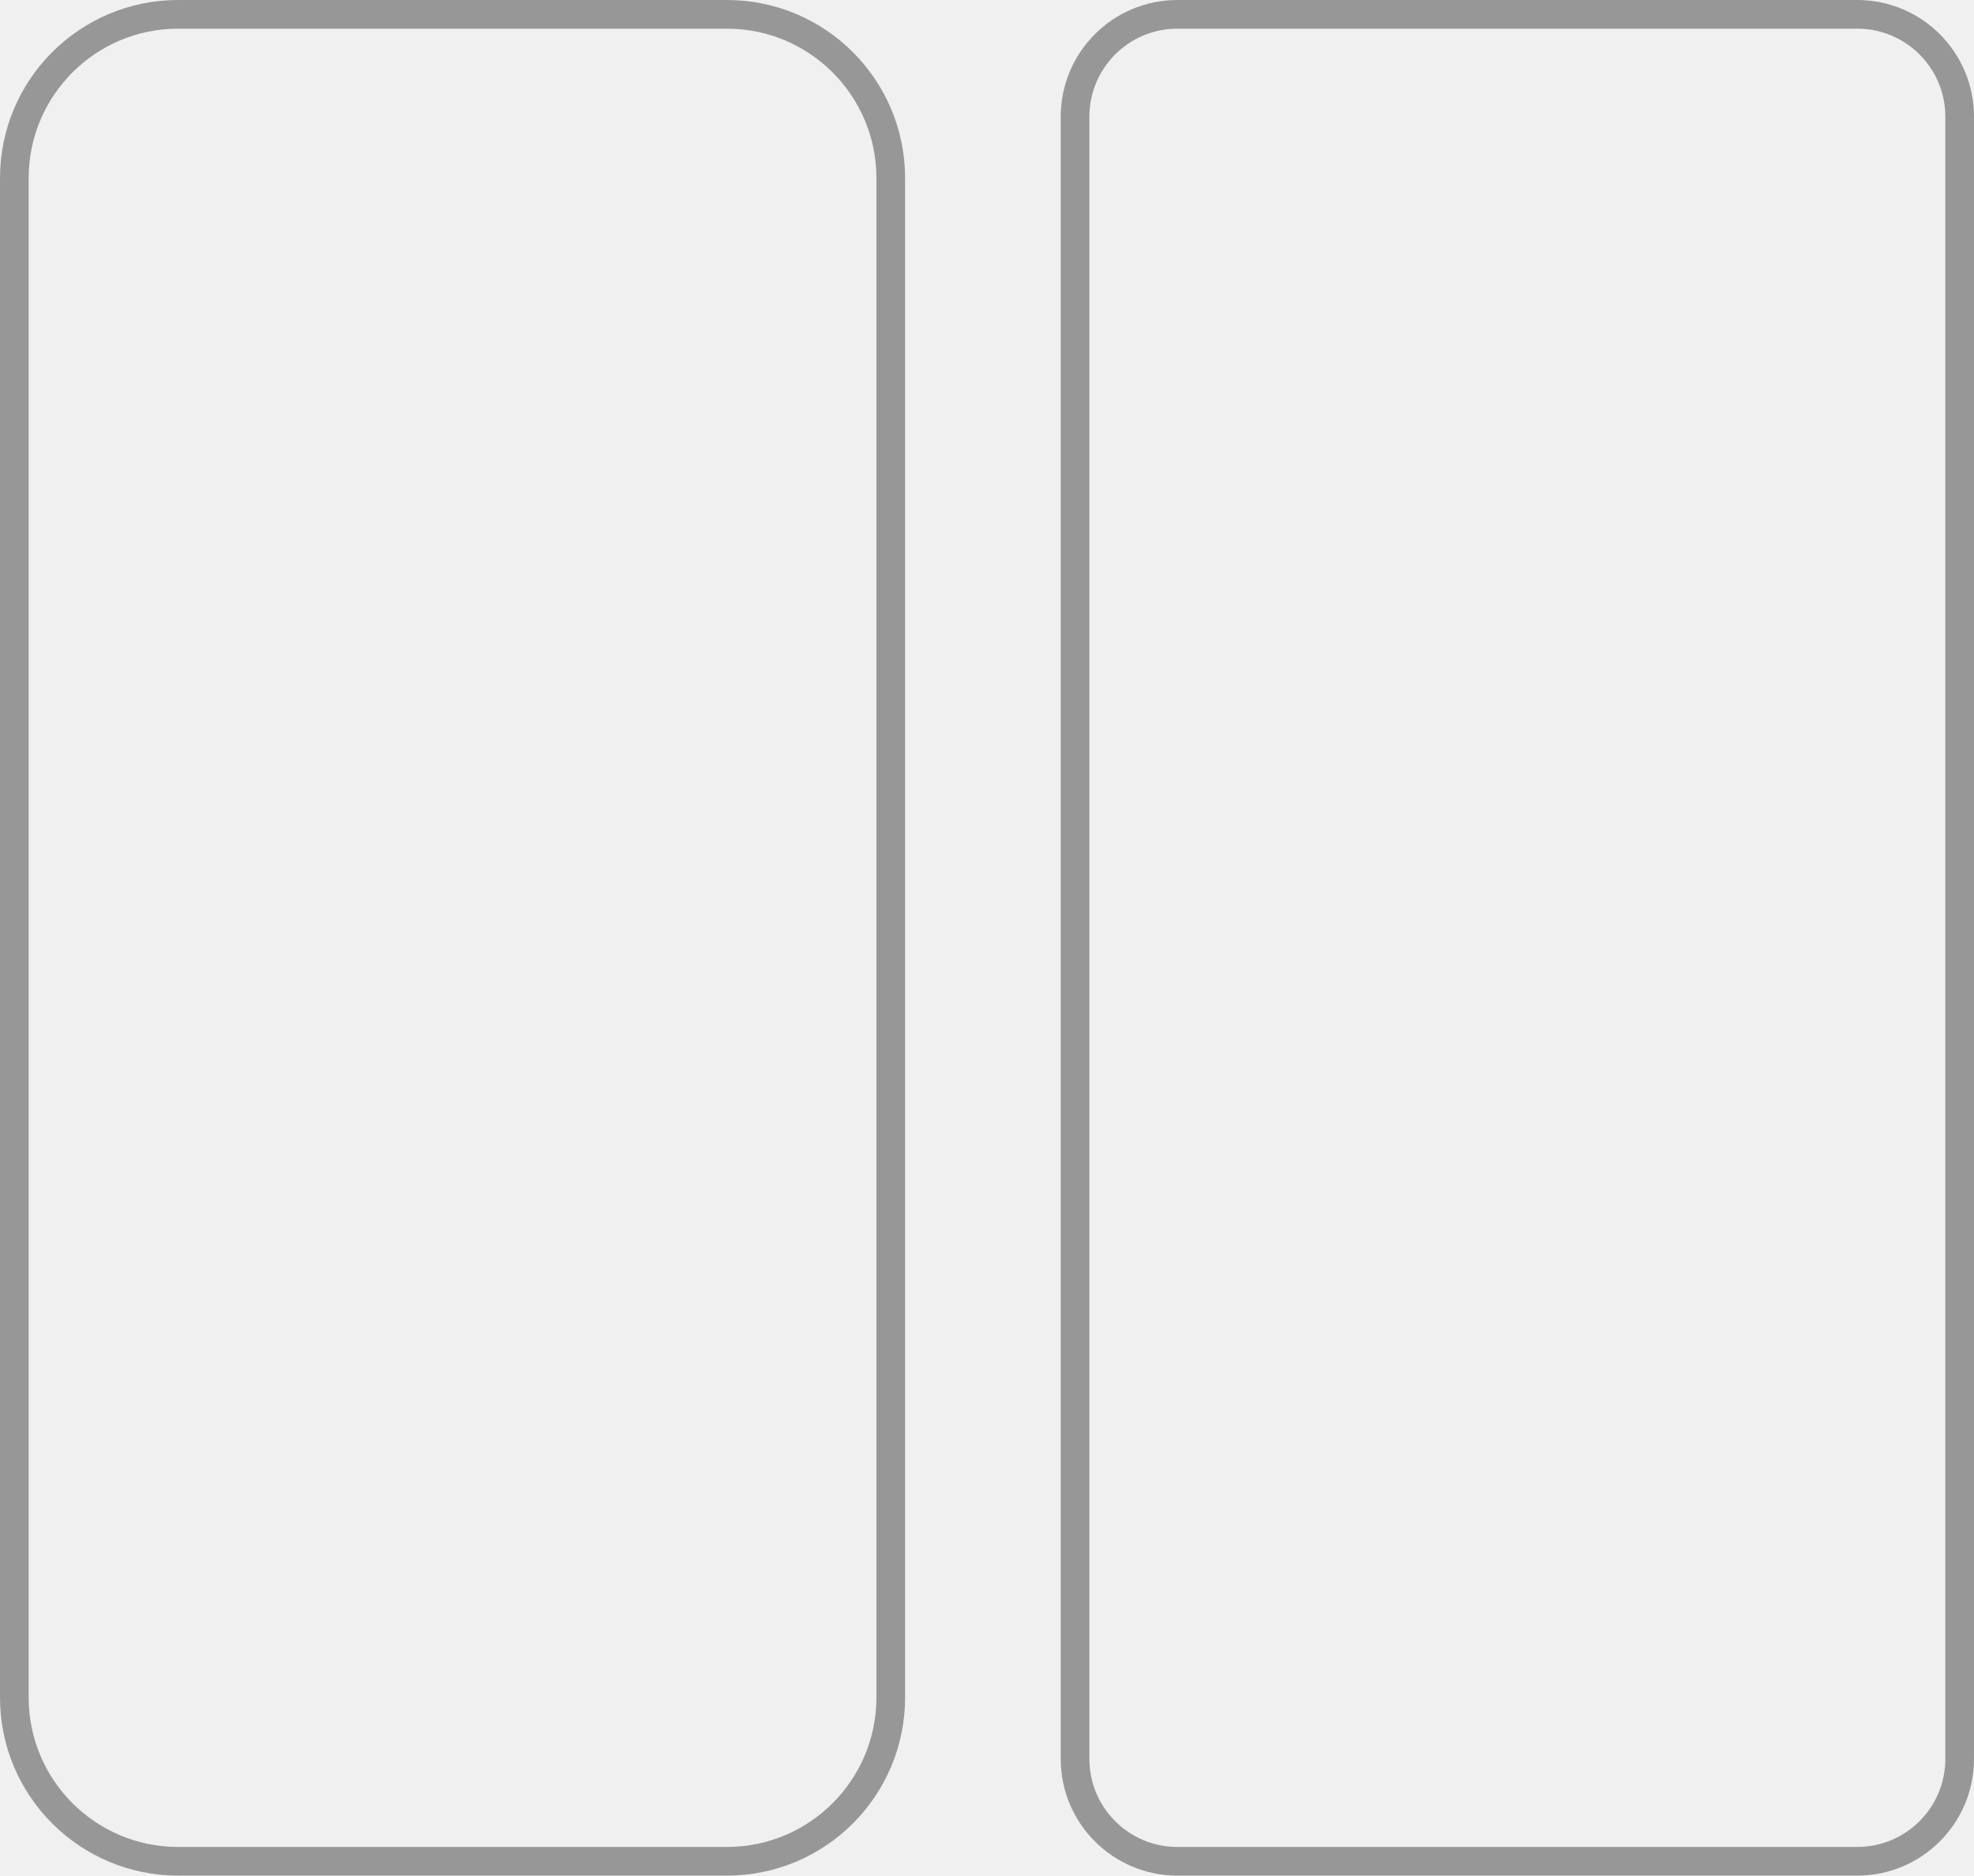
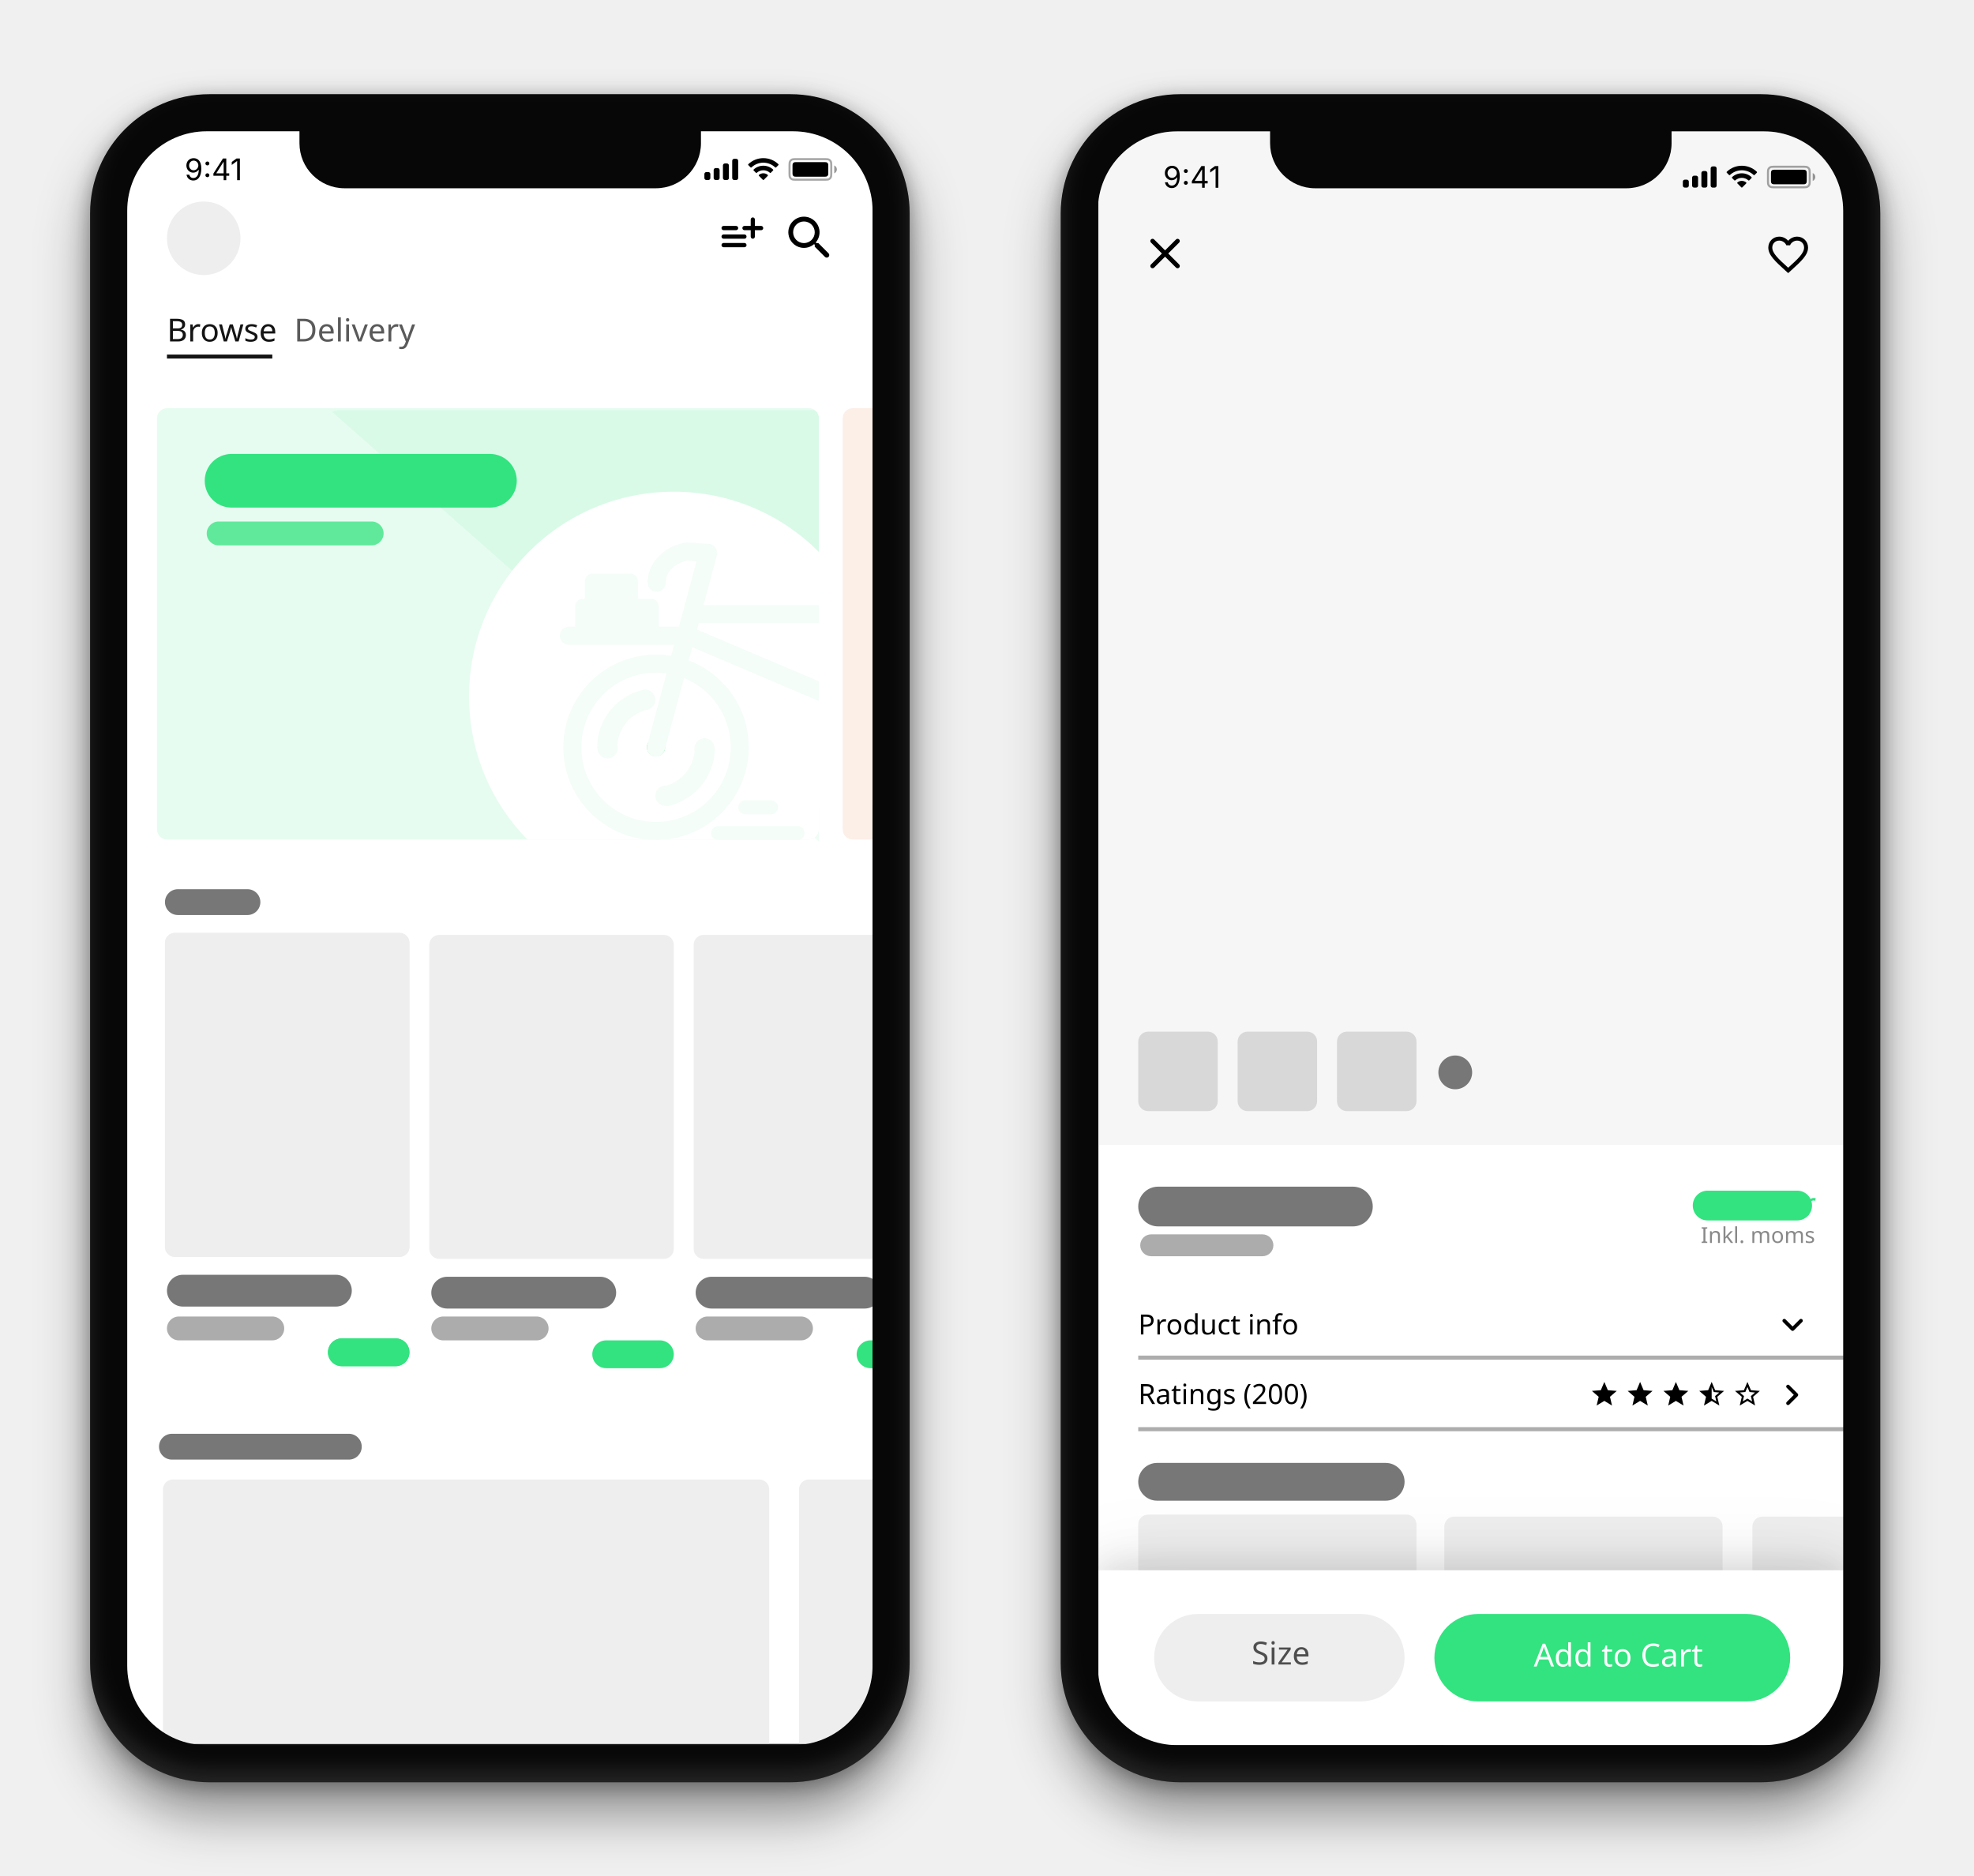
- <svg xmlns="http://www.w3.org/2000/svg" height="458" viewBox="0 0 482 458" width="482">
-   <g fill="none" fill-rule="evenodd" stroke="#979797" stroke-width="7">
-     <rect height="451" rx="25" width="216" x="262.5" y="3.5" />
-     <rect height="451" rx="40" width="214" x="3.5" y="3.5" />
+ <svg xmlns="http://www.w3.org/2000/svg" xmlns:xlink="http://www.w3.org/1999/xlink" width="482px" height="458px" viewBox="0 0 482 458" version="1.1">
+   <defs>
+     <rect id="path-1" x="0" y="0" width="200.114" height="412.2" rx="29.119" />
+     <filter x="-11.7%" y="-3.8%" width="123.5%" height="111.4%" filterUnits="objectBoundingBox" id="filter-2">
+       <feOffset dx="0" dy="8" in="SourceAlpha" result="shadowOffsetOuter1" />
+       <feGaussianBlur stdDeviation="6.5" in="shadowOffsetOuter1" result="shadowBlurOuter1" />
+       <feColorMatrix values="0 0 0 0 0   0 0 0 0 0   0 0 0 0 0  0 0 0 0.4 0" type="matrix" in="shadowBlurOuter1" result="shadowMatrixOuter1" />
+       <feOffset dx="0" dy="1" in="SourceAlpha" result="shadowOffsetOuter2" />
+       <feGaussianBlur stdDeviation="2.5" in="shadowOffsetOuter2" result="shadowBlurOuter2" />
+       <feColorMatrix values="0 0 0 0 0   0 0 0 0 0   0 0 0 0 0  0 0 0 0.34 0" type="matrix" in="shadowBlurOuter2" result="shadowMatrixOuter2" />
+       <feMerge>
+         <feMergeNode in="shadowMatrixOuter1" />
+         <feMergeNode in="shadowMatrixOuter2" />
+       </feMerge>
+     </filter>
+     <filter x="-8.5%" y="-2.2%" width="117.0%" height="108.2%" filterUnits="objectBoundingBox" id="filter-3">
+       <feGaussianBlur stdDeviation="2.5" in="SourceAlpha" result="shadowBlurInner1" />
+       <feOffset dx="0" dy="-3" in="shadowBlurInner1" result="shadowOffsetInner1" />
+       <feComposite in="shadowOffsetInner1" in2="SourceAlpha" operator="arithmetic" k2="-1" k3="1" result="shadowInnerInner1" />
+       <feColorMatrix values="0 0 0 0 1   0 0 0 0 1   0 0 0 0 1  0 0 0 0.12 0" type="matrix" in="shadowInnerInner1" />
+     </filter>
+     <rect id="path-4" x="9.059" y="9.059" width="181.996" height="394.081" rx="19.413" />
+     <rect id="path-6" x="0" y="0" width="181.996" height="394.081" />
+     <rect id="path-8" x="0" y="0" width="161.612" height="105.315" rx="2.427" />
+     <rect id="path-10" x="0" y="0" width="161.612" height="105.315" rx="2.427" />
+     <circle id="path-12" cx="49.988" cy="49.988" r="49.988" />
+     <rect id="path-14" x="0" y="0" width="200.114" height="412.2" rx="29.119" />
+     <filter x="-11.7%" y="-3.8%" width="123.5%" height="111.4%" filterUnits="objectBoundingBox" id="filter-15">
+       <feOffset dx="0" dy="8" in="SourceAlpha" result="shadowOffsetOuter1" />
+       <feGaussianBlur stdDeviation="6.5" in="shadowOffsetOuter1" result="shadowBlurOuter1" />
+       <feColorMatrix values="0 0 0 0 0   0 0 0 0 0   0 0 0 0 0  0 0 0 0.4 0" type="matrix" in="shadowBlurOuter1" result="shadowMatrixOuter1" />
+       <feOffset dx="0" dy="1" in="SourceAlpha" result="shadowOffsetOuter2" />
+       <feGaussianBlur stdDeviation="2.5" in="shadowOffsetOuter2" result="shadowBlurOuter2" />
+       <feColorMatrix values="0 0 0 0 0   0 0 0 0 0   0 0 0 0 0  0 0 0 0.34 0" type="matrix" in="shadowBlurOuter2" result="shadowMatrixOuter2" />
+       <feMerge>
+         <feMergeNode in="shadowMatrixOuter1" />
+         <feMergeNode in="shadowMatrixOuter2" />
+       </feMerge>
+     </filter>
+     <filter x="-8.5%" y="-2.2%" width="117.0%" height="108.2%" filterUnits="objectBoundingBox" id="filter-16">
+       <feGaussianBlur stdDeviation="2.5" in="SourceAlpha" result="shadowBlurInner1" />
+       <feOffset dx="0" dy="-3" in="shadowBlurInner1" result="shadowOffsetInner1" />
+       <feComposite in="shadowOffsetInner1" in2="SourceAlpha" operator="arithmetic" k2="-1" k3="1" result="shadowInnerInner1" />
+       <feColorMatrix values="0 0 0 0 1   0 0 0 0 1   0 0 0 0 1  0 0 0 0.12 0" type="matrix" in="shadowInnerInner1" />
+     </filter>
+     <rect id="path-17" x="9.059" y="9.059" width="181.996" height="394.081" rx="19.413" />
+     <rect id="path-19" x="0" y="0" width="181.996" height="394.081" />
+     <rect id="path-21" x="0" y="351.373" width="181.996" height="42.708" />
+     <filter x="-15.1%" y="-66.7%" width="130.2%" height="228.8%" filterUnits="objectBoundingBox" id="filter-22">
+       <feOffset dx="0" dy="-1" in="SourceAlpha" result="shadowOffsetOuter1" />
+       <feGaussianBlur stdDeviation="9" in="shadowOffsetOuter1" result="shadowBlurOuter1" />
+       <feColorMatrix values="0 0 0 0 0   0 0 0 0 0   0 0 0 0 0  0 0 0 0.086 0" type="matrix" in="shadowBlurOuter1" result="shadowMatrixOuter1" />
+       <feOffset dx="0" dy="-1" in="SourceAlpha" result="shadowOffsetOuter2" />
+       <feGaussianBlur stdDeviation="4.5" in="shadowOffsetOuter2" result="shadowBlurOuter2" />
+       <feColorMatrix values="0 0 0 0 0   0 0 0 0 0   0 0 0 0 0  0 0 0 0.129 0" type="matrix" in="shadowBlurOuter2" result="shadowMatrixOuter2" />
+       <feMerge>
+         <feMergeNode in="shadowMatrixOuter1" />
+         <feMergeNode in="shadowMatrixOuter2" />
+       </feMerge>
+     </filter>
+     <polygon id="path-23" points="0 0 7.28 0 7.28 7.28 0 7.28" />
+   </defs>
+   <g id="wireframe" stroke="none" stroke-width="1" fill="none" fill-rule="evenodd">
+     <g id="Home" transform="translate(22, 23)">
+       <g id="base">
+         <use fill="black" fill-opacity="1" filter="url(#filter-2)" xlink:href="#path-1" />
+         <use fill="#070707" fill-rule="evenodd" xlink:href="#path-1" />
+         <use fill="black" fill-opacity="1" filter="url(#filter-3)" xlink:href="#path-1" />
+       </g>
+       <mask id="mask-5" fill="white">
+         <use xlink:href="#path-4" />
+       </mask>
+       <use id="mask" fill="#1D1D1D" xlink:href="#path-4" />
+       <g mask="url(#mask-5)">
+         <g transform="translate(9.059341, 8.735793)">
+           <mask id="mask-7" fill="white">
+             <use xlink:href="#path-6" />
+           </mask>
+           <use id="Mask" stroke="none" fill="#D8D8D8" fill-rule="evenodd" xlink:href="#path-6" />
+           <g id="Home" stroke="none" stroke-width="1" fill="none" fill-rule="evenodd" mask="url(#mask-7)">
+             <rect id="Rectangle" fill="#FFFFFF" fill-rule="nonzero" x="0" y="0" width="181.996" height="394.081" />
+             <g id="Group-8" transform="translate(7.279827, 17.47159)">
+               <circle id="Oval" fill="#EEEEEE" fill-rule="nonzero" cx="11.405" cy="8.978" r="8.978" />
+               <g id="Group" transform="translate(152.3911, 1.941287)">
+                 <g id="search-24px">
+                   <polygon id="Path" points="0 0 14.074 0 14.074 14.074 0 14.074" />
+                   <path d="M9.09,8.21 L8.626,8.21 L8.462,8.052 C9.166,7.231 9.529,6.111 9.33,4.92 C9.054,3.29 7.694,1.988 6.052,1.789 C3.571,1.484 1.484,3.571 1.789,6.052 C1.988,7.694 3.29,9.054 4.92,9.33 C6.111,9.529 7.231,9.166 8.052,8.462 L8.21,8.626 L8.21,9.09 L10.702,11.582 C10.943,11.822 11.336,11.822 11.576,11.582 C11.817,11.342 11.817,10.949 11.576,10.708 L9.09,8.21 Z M5.571,8.21 C4.111,8.21 2.932,7.031 2.932,5.571 C2.932,4.111 4.111,2.932 5.571,2.932 C7.031,2.932 8.21,4.111 8.21,5.571 C8.21,7.031 7.031,8.21 5.571,8.21 Z" id="Shape" fill="#000000" fill-rule="nonzero" />
+                 </g>
+               </g>
+               <g id="Group-7" transform="translate(2.426609, 27.17802)">
+                 <g id="Browse" fill="#141414" font-family="Asap-Regular, Asap" font-size="7.765" font-weight="normal">
+                   <text>
+                     <tspan x="0" y="7">Browse</tspan>
+                   </text>
+                 </g>
+                 <g id="Delivery" transform="translate(31.0606, 0)" fill="#5A5A5A" font-family="Asap-Regular, Asap" font-size="7.765" font-weight="normal">
+                   <text>
+                     <tspan x="0" y="7">Delivery</tspan>
+                   </text>
+                 </g>
+                 <path d="M0.485,10.677 L25.237,10.677" id="Line-2" stroke="#141414" stroke-width="0.971" stroke-linecap="square" />
+               </g>
+               <g id="playlist_add-24px" transform="translate(137.8314, 3.882575)" fill="#000000" fill-rule="nonzero">
+                 <path d="M5.605,2.08 L0.51,2.08 C0.229,2.08 0,2.314 0,2.6 C0,2.886 0.229,3.12 0.51,3.12 L5.605,3.12 C5.886,3.12 6.115,2.886 6.115,2.6 C6.115,2.314 5.886,2.08 5.605,2.08 Z M5.605,0 L0.51,0 C0.229,0 0,0.234 0,0.52 C0,0.806 0.229,1.04 0.51,1.04 L5.605,1.04 C5.886,1.04 6.115,0.806 6.115,0.52 C6.115,0.234 5.886,0 5.605,0 Z M8.153,4.16 L8.153,2.6 C8.153,2.314 7.924,2.08 7.644,2.08 C7.364,2.08 7.134,2.314 7.134,2.6 L7.134,4.16 L5.605,4.16 C5.325,4.16 5.096,4.394 5.096,4.68 C5.096,4.966 5.325,5.2 5.605,5.2 L7.134,5.2 L7.134,6.76 C7.134,7.046 7.364,7.28 7.644,7.28 C7.924,7.28 8.153,7.046 8.153,6.76 L8.153,5.2 L9.682,5.2 C9.962,5.2 10.192,4.966 10.192,4.68 C10.192,4.394 9.962,4.16 9.682,4.16 L8.153,4.16 Z M0.51,5.2 L3.567,5.2 C3.847,5.2 4.077,4.966 4.077,4.68 C4.077,4.394 3.847,4.16 3.567,4.16 L0.51,4.16 C0.229,4.16 0,4.394 0,4.68 C0,4.966 0.229,5.2 0.51,5.2 Z" id="Shape" transform="translate(5.095879, 3.639914) scale(-1, 1) rotate(-180) translate(-5.095879, -3.639914) " />
+               </g>
+               <g id="Group-2" transform="translate(0, 50.47347)">
+                 <g id="Rectangle">
+                   <g id="Mask" fill="#13DE6B" fill-opacity="0.1" fill-rule="nonzero">
+                     <rect id="path-1" x="0" y="0" width="161.612" height="105.315" rx="2.427" />
+                   </g>
+                   <g id="Clipped">
+                     <mask id="mask-9" fill="white">
+                       <use xlink:href="#path-8" />
+                     </mask>
+                     <g id="path-1" />
+                     <path d="M41.738,0 L161.612,105.8 L44.164,105.8 C42.824,105.8 41.738,104.714 41.738,103.374 L41.738,0 L41.738,0 Z" id="Path" fill-opacity="0.077" fill="#32E37F" fill-rule="nonzero" mask="url(#mask-9)" transform="translate(101.6749, 52.90008) rotate(180) translate(-101.6749, -52.90008) " />
+                   </g>
+                   <g id="Svartvit-spegel-Clipped">
+                     <mask id="mask-11" fill="white">
+                       <use xlink:href="#path-10" />
+                     </mask>
+                     <g id="path-1" />
+                     <g id="Svartvit-spegel" mask="url(#mask-11)">
+                       <g transform="translate(76.19553, 20.38352)" id="Group">
+                         <g>
+                           <g id="Oval" fill="#FFFFFF">
+                             <circle id="path-3" cx="49.988" cy="49.988" r="49.988" />
+                           </g>
+                           <g id="Group-4-Clipped">
+                             <mask id="mask-13" fill="white">
+                               <use xlink:href="#path-12" />
+                             </mask>
+                             <g id="path-3" />
+                             <g id="Group-4" mask="url(#mask-13)">
+                               <g transform="translate(22.00126, 12.13305)" id="Group">
+                                 <g transform="translate(0.140002, 0.036378)">
+                                   <rect id="Rectangle-Copy-4" fill="#F4FDF8" x="6.131" y="7.835" width="12.944" height="9.027" rx="1.868" />
+                                   <rect id="Rectangle" fill="#F4FDF8" x="3.747" y="13.966" width="20.438" height="9.027" rx="1.868" />
+                                   <circle id="Oval" stroke="#F4FDF8" stroke-width="4.416" cx="23.504" cy="50.244" r="20.438" />
+                                   <circle id="Oval" fill="#59D474" cx="23.504" cy="50.244" r="2.214" />
+                                   <g id="Group-3" transform="translate(9.197138, 36.10728)">
+                                     <path d="M12.064,2.44 C6.546,3.524 2.384,8.387 2.384,14.222" id="Oval" stroke="#F4FDF8" stroke-width="4.926" />
+                                     <circle id="Oval" fill="#F4FDF8" fill-rule="nonzero" cx="2.47" cy="14.392" r="2.47" />
+                                     <circle id="Oval-Copy-2" fill="#F4FDF8" fill-rule="nonzero" cx="11.667" cy="2.521" r="2.47" />
+                                   </g>
+                                   <path d="M35.397,50.414 C29.88,51.498 25.718,56.361 25.718,62.196" id="Oval-Copy" stroke="#F4FDF8" stroke-width="4.926" transform="translate(30.55748, 56.30484) rotate(180) translate(-30.55748, -56.30484) " />
+                                   <circle id="Oval-Copy-4" fill="#F4FDF8" cx="35.341" cy="50.499" r="2.47" />
+                                   <circle id="Oval-Copy-3" fill="#F4FDF8" cx="25.803" cy="62.081" r="2.47" />
+                                   <path d="M29.854,-0.274 L29.866,-0.274 C31.086,-0.274 32.074,0.715 32.074,1.935 L32.074,51.168 C32.074,52.388 31.086,53.376 29.866,53.376 L29.854,53.376 C28.635,53.376 27.646,52.388 27.646,51.168 L27.646,1.935 C27.646,0.715 28.635,-0.274 29.854,-0.274 Z" id="Rectangle" fill="#F4FDF8" transform="translate(29.86022, 26.55138) rotate(15) translate(-29.86022, -26.55138) " />
+                                   <path d="M58.328,-9.112 L58.34,-9.112 C59.559,-9.112 60.548,-8.123 60.548,-6.904 L60.548,42.33 C60.548,43.549 59.559,44.538 58.34,44.538 L58.328,44.538 C57.108,44.538 56.12,43.549 56.12,42.33 L56.12,-6.904 C56.12,-8.123 57.108,-9.112 58.328,-9.112 Z" id="Rectangle-Copy" fill="#F4FDF8" transform="translate(58.3337, 17.71301) rotate(90) translate(-58.3337, -17.71301) " />
+                                   <path d="M15.834,7.153 L15.845,7.153 C17.065,7.153 18.054,8.142 18.054,9.362 L18.054,36.624 C18.054,37.844 17.065,38.832 15.845,38.832 L15.834,38.832 C14.614,38.832 13.625,37.844 13.625,36.624 L13.625,9.362 C13.625,8.142 14.614,7.153 15.834,7.153 Z" id="Rectangle-Copy-3" fill="#F4FDF8" transform="translate(15.83952, 22.99284) rotate(90) translate(-15.83952, -22.99284) " />
+                                   <path d="M54.987,4.74 L54.999,4.74 C56.218,4.74 57.207,5.728 57.207,6.948 L57.207,59.077 C57.207,60.296 56.218,61.285 54.999,61.285 L54.987,61.285 C53.767,61.285 52.779,60.296 52.779,59.077 L52.779,6.948 C52.779,5.728 53.767,4.74 54.987,4.74 Z" id="Rectangle-Copy-2" fill="#F4FDF8" transform="translate(54.99264, 33.01226) rotate(113) translate(-54.99264, -33.01226) " />
+                                   <path d="M36.626,2.804 C35.72,2.804 31.345,2.319 30.516,2.514 C26.565,3.443 23.674,6.426 23.674,9.964" id="Oval" stroke="#F4FDF8" stroke-width="4.416" />
+                                   <circle id="Oval" fill="#F4FDF8" cx="23.674" cy="10.049" r="2.214" />
+                                   <rect id="Rectangle-Copy-5" fill="#F4FDF8" x="43.601" y="63.188" width="9.708" height="3.406" rx="1.699" />
+                                   <rect id="Rectangle-Copy-6" fill="#F4FDF8" x="36.959" y="69.489" width="22.823" height="3.406" rx="1.699" />
+                                 </g>
+                               </g>
+                             </g>
+                           </g>
+                         </g>
+                       </g>
+                     </g>
+                   </g>
+                 </g>
+                 <rect id="Rectangle" fill="#FFFFFF" fill-rule="nonzero" x="161.612" y="0" width="18.442" height="97.064" />
+               </g>
+               <g id="Group-2-Copy" transform="translate(167.436, 50.47347)" fill="#DE5B13" fill-opacity="0.1" fill-rule="nonzero">
+                 <rect id="Rectangle" x="0" y="0" width="161.612" height="105.315" rx="2.427" />
+               </g>
+               <g id="Group-5" transform="translate(1.941287, 178.5984)" fill="#EEEEEE" fill-rule="nonzero">
+                 <rect id="Rectangle" x="0" y="0" width="59.695" height="79.107" rx="2.427" />
+               </g>
+               <g id="Group-6" transform="translate(1.455965, 312.0619)" fill="#EEEEEE" fill-rule="nonzero">
+                 <rect id="Rectangle" x="0" y="0" width="148.023" height="75.71" rx="2.427" />
+               </g>
+               <g id="Group-6-Copy" transform="translate(156.7589, 312.0619)" fill="#EEEEEE" fill-rule="nonzero">
+                 <rect id="Rectangle" x="0" y="0" width="148.023" height="75.71" rx="2.427" />
+               </g>
+               <rect id="Rectangle" fill="#32E37F" fill-rule="nonzero" x="11.648" y="61.636" width="76.196" height="13.104" rx="6.552" />
+               <rect id="Rectangle-Copy-7" fill-opacity="0.745" fill="#32E37F" fill-rule="nonzero" x="12.133" y="78.137" width="43.194" height="5.824" rx="2.912" />
+               <rect id="Rectangle" fill="#32E37F" fill-rule="nonzero" x="41.738" y="277.604" width="19.898" height="6.795" rx="3.397" />
+               <g id="Group-5-Copy" transform="translate(1.941287, 178.5984)" fill-rule="nonzero">
+                 <rect id="Rectangle" fill="#EEEEEE" x="0" y="0" width="59.695" height="79.107" rx="2.427" />
+                 <rect id="Rectangle" fill-opacity="0.613" fill="#777777" x="0.485" y="93.667" width="28.634" height="5.824" rx="2.912" />
+               </g>
+               <rect id="Rectangle-Copy-8" fill="#32E37F" fill-rule="nonzero" x="41.738" y="277.604" width="19.898" height="6.795" rx="3.397" />
+               <rect id="Rectangle" fill="#777777" fill-rule="nonzero" x="2.427" y="262.074" width="45.135" height="7.765" rx="3.883" />
+               <g id="Group-5-Copy-2" transform="translate(66.48909, 179.0838)" fill-rule="nonzero">
+                 <rect id="Rectangle" fill="#EEEEEE" x="0" y="0" width="59.695" height="79.107" rx="2.427" />
+                 <rect id="Rectangle" fill-opacity="0.613" fill="#777777" x="0.485" y="93.182" width="28.634" height="5.824" rx="2.912" />
+               </g>
+               <rect id="Rectangle-Copy-10" fill="#32E37F" fill-rule="nonzero" x="106.285" y="278.089" width="19.898" height="6.795" rx="3.397" />
+               <rect id="Rectangle-Copy-9" fill="#777777" fill-rule="nonzero" x="66.974" y="262.559" width="45.135" height="7.765" rx="3.883" />
+               <g id="Group-5-Copy-3" transform="translate(131.0369, 179.0838)" fill-rule="nonzero">
+                 <rect id="Rectangle" fill="#EEEEEE" x="0" y="0" width="59.695" height="79.107" rx="2.427" />
+                 <rect id="Rectangle" fill-opacity="0.613" fill="#777777" x="0.485" y="93.182" width="28.634" height="5.824" rx="2.912" />
+               </g>
+               <rect id="Rectangle-Copy-12" fill="#32E37F" fill-rule="nonzero" x="170.833" y="278.089" width="19.898" height="6.795" rx="3.397" />
+               <rect id="Rectangle-Copy-11" fill="#777777" fill-rule="nonzero" x="131.522" y="262.559" width="45.135" height="7.765" rx="3.883" />
+               <rect id="Rectangle" fill="#777777" fill-rule="nonzero" x="1.941" y="167.921" width="23.295" height="6.309" rx="3.155" />
+               <rect id="Rectangle-Copy-13" fill="#777777" fill-rule="nonzero" x="0.485" y="300.9" width="49.503" height="6.309" rx="3.155" />
+             </g>
+           </g>
+         </g>
+       </g>
+       <path d="M51.121,8.736 L149.156,8.736 L149.156,11.971 C149.156,18.047 144.23,22.972 138.155,22.972 L62.121,22.972 C56.046,22.972 51.121,18.047 51.121,11.971 L51.121,8.736 L51.121,8.736 Z" id="bar" fill="#070707" />
+       <g id="Bars-/-Status-Bar-/-iPhone-/-Light-Copy" transform="translate(23, 14)">
+         <g id="Battery" transform="translate(147.6996, 1.779513)">
+           <path d="M1.497,0.081 C1.008,0.081 0.814,0.118 0.615,0.225 C0.446,0.315 0.315,0.446 0.225,0.615 C0.118,0.814 0.081,1.008 0.081,1.497 L0.081,3.679 C0.081,4.169 0.118,4.362 0.225,4.562 C0.315,4.731 0.446,4.862 0.615,4.952 C0.814,5.059 1.008,5.096 1.497,5.096 L8.856,5.096 C9.346,5.096 9.539,5.059 9.739,4.952 C9.907,4.862 10.038,4.731 10.128,4.562 C10.235,4.362 10.273,4.169 10.273,3.679 L10.273,1.497 C10.273,1.008 10.235,0.814 10.128,0.615 C10.038,0.446 9.907,0.315 9.739,0.225 C9.539,0.118 9.346,0.081 8.856,0.081 L1.497,0.081 Z" id="Border" stroke="#000000" stroke-width="0.5" opacity="0.35" />
+           <path d="M11.001,1.618 L11.001,3.559 C11.391,3.395 11.645,3.012 11.645,2.588 C11.645,2.165 11.391,1.782 11.001,1.618" id="Cap" fill="#000000" fill-rule="nonzero" opacity="0.4" />
+           <path d="M1.638,0.809 L8.715,0.809 C9.004,0.809 9.108,0.839 9.214,0.895 C9.319,0.952 9.402,1.034 9.458,1.14 C9.515,1.245 9.545,1.35 9.545,1.638 L9.545,3.538 C9.545,3.827 9.515,3.931 9.458,4.037 C9.402,4.142 9.319,4.225 9.214,4.281 C9.108,4.338 9.004,4.368 8.715,4.368 L1.638,4.368 C1.35,4.368 1.245,4.338 1.14,4.281 C1.034,4.225 0.952,4.142 0.895,4.037 C0.839,3.931 0.809,3.827 0.809,3.538 L0.809,1.638 C0.809,1.35 0.839,1.245 0.895,1.14 C0.952,1.034 1.034,0.952 1.14,0.895 C1.245,0.839 1.35,0.809 1.638,0.809 Z" id="Capacity" fill="#000000" fill-rule="nonzero" />
+         </g>
+         <path d="M141.391,2.725 C142.47,2.725 143.509,3.14 144.291,3.883 C144.35,3.94 144.444,3.94 144.502,3.881 L145.066,3.313 C145.095,3.284 145.111,3.244 145.111,3.202 C145.111,3.16 145.094,3.121 145.064,3.091 C143.011,1.125 139.77,1.125 137.717,3.091 C137.687,3.121 137.67,3.16 137.67,3.202 C137.669,3.244 137.686,3.284 137.715,3.313 L138.279,3.881 C138.337,3.94 138.431,3.941 138.49,3.883 C139.272,3.14 140.311,2.725 141.391,2.725 L141.391,2.725 Z M141.391,4.573 C141.984,4.573 142.556,4.793 142.996,5.191 C143.055,5.248 143.149,5.246 143.207,5.188 L143.769,4.62 C143.799,4.591 143.815,4.55 143.815,4.508 C143.815,4.466 143.797,4.426 143.767,4.397 C142.428,3.152 140.354,3.152 139.015,4.397 C138.985,4.426 138.968,4.466 138.967,4.508 C138.967,4.55 138.983,4.591 139.013,4.62 L139.576,5.188 C139.634,5.246 139.727,5.248 139.787,5.191 C140.226,4.794 140.798,4.573 141.391,4.573 L141.391,4.573 Z M142.472,5.929 C142.502,5.899 142.519,5.858 142.518,5.816 C142.517,5.774 142.499,5.734 142.467,5.706 C141.846,5.181 140.935,5.181 140.314,5.706 C140.283,5.734 140.264,5.774 140.264,5.816 C140.263,5.858 140.279,5.899 140.309,5.929 L141.283,6.91 C141.311,6.939 141.35,6.955 141.391,6.955 C141.431,6.955 141.47,6.939 141.499,6.91 L142.472,5.929 Z" id="Wifi" fill="#000000" fill-rule="nonzero" />
+         <path d="M127.478,5.015 L127.963,5.015 C128.231,5.015 128.449,5.232 128.449,5.5 L128.449,6.471 C128.449,6.739 128.231,6.956 127.963,6.956 L127.478,6.956 C127.21,6.956 126.993,6.739 126.993,6.471 L126.993,5.5 C126.993,5.232 127.21,5.015 127.478,5.015 L127.478,5.015 Z M129.743,4.044 L130.228,4.044 C130.496,4.044 130.713,4.262 130.713,4.53 L130.713,6.471 C130.713,6.739 130.496,6.956 130.228,6.956 L129.743,6.956 C129.475,6.956 129.257,6.739 129.257,6.471 L129.257,4.53 C129.257,4.262 129.475,4.044 129.743,4.044 Z M132.008,2.912 L132.493,2.912 C132.761,2.912 132.978,3.129 132.978,3.397 L132.978,6.471 C132.978,6.739 132.761,6.956 132.493,6.956 L132.008,6.956 C131.739,6.956 131.522,6.739 131.522,6.471 L131.522,3.397 C131.522,3.129 131.739,2.912 132.008,2.912 Z M134.272,1.78 L134.758,1.78 C135.026,1.78 135.243,1.997 135.243,2.265 L135.243,6.471 C135.243,6.739 135.026,6.956 134.758,6.956 L134.272,6.956 C134.004,6.956 133.787,6.739 133.787,6.471 L133.787,2.265 C133.787,1.997 134.004,1.78 134.272,1.78 L134.272,1.78 Z" id="Cellular-Connection" fill="#000000" fill-rule="nonzero" />
+         <g id="Bars-/-Status-Bar-/-iPhone-/-x-/-Time---Light" fill="#000000" font-family="SFProText-Medium, SF Pro Text" font-size="7.28" font-weight="400">
+           <g id="Time">
+             <text id="9:41">
+               <tspan x="0.074" y="7">9:41</tspan>
+             </text>
+           </g>
+         </g>
+       </g>
+     </g>
+     <g id="Product" transform="translate(259, 23)">
+       <g id="base">
+         <use fill="black" fill-opacity="1" filter="url(#filter-15)" xlink:href="#path-14" />
+         <use fill="#070707" fill-rule="evenodd" xlink:href="#path-14" />
+         <use fill="black" fill-opacity="1" filter="url(#filter-16)" xlink:href="#path-14" />
+       </g>
+       <mask id="mask-18" fill="white">
+         <use xlink:href="#path-17" />
+       </mask>
+       <use id="mask" fill="#1D1D1D" xlink:href="#path-17" />
+       <g mask="url(#mask-18)">
+         <g transform="translate(9.221115, 9.059341)">
+           <mask id="mask-20" fill="white">
+             <use xlink:href="#path-19" />
+           </mask>
+           <use id="Mask" stroke="none" fill="#D8D8D8" fill-rule="evenodd" xlink:href="#path-19" />
+           <g id="Product-view" stroke="none" stroke-width="1" fill="none" fill-rule="evenodd" mask="url(#mask-20)">
+             <rect id="Rectangle" fill="#FFFFFF" fill-rule="nonzero" x="0" y="0" width="181.996" height="394.081" />
+             <rect id="Rectangle" fill="#EEEEEE" fill-rule="nonzero" x="9.706" y="337.784" width="67.945" height="92.211" rx="2.427" />
+             <rect id="Rectangle-Copy-4" fill="#EEEEEE" fill-rule="nonzero" x="84.446" y="338.269" width="67.945" height="92.211" rx="2.427" />
+             <rect id="Rectangle-Copy-5" fill="#EEEEEE" fill-rule="nonzero" x="159.671" y="338.269" width="67.945" height="92.211" rx="2.427" />
+             <g id="Rectangle-Copy-6">
+               <use fill="black" fill-opacity="1" filter="url(#filter-22)" xlink:href="#path-21" />
+               <use fill="#FFFFFF" fill-rule="evenodd" xlink:href="#path-21" />
+             </g>
+             <g id="Group" transform="translate(82.01939, 362.0501)">
+               <rect id="Rectangle" fill="#32E37F" fill-rule="nonzero" x="0" y="0" width="86.873" height="21.354" rx="10.677" />
+               <g id="Add-to-Cart" transform="translate(24.26609, 5.823862)" fill="#FFFFFF" font-family="Asap-Medium, Asap" font-size="7.765" font-weight="400">
+                 <text>
+                   <tspan x="0" y="7">Add to Cart</tspan>
+                 </text>
+               </g>
+             </g>
+             <g id="clear-24px-(1)">
+               <rect id="Rectangle" fill="#F6F6F6" fill-rule="nonzero" x="0" y="0" width="181.996" height="247.514" />
+               <polygon id="Path" points="9.706 23.295 22.81 23.295 22.81 36.399 9.706 36.399" />
+               <path d="M19.698,26.413 C19.485,26.2 19.141,26.2 18.928,26.413 L16.258,29.077 L13.588,26.408 C13.375,26.195 13.031,26.195 12.819,26.408 C12.606,26.621 12.606,26.964 12.819,27.177 L15.488,29.847 L12.819,32.517 C12.606,32.73 12.606,33.074 12.819,33.287 C13.031,33.5 13.375,33.5 13.588,33.287 L16.258,30.617 L18.928,33.287 C19.141,33.5 19.485,33.5 19.698,33.287 C19.911,33.074 19.911,32.73 19.698,32.517 L17.028,29.847 L19.698,27.177 C19.905,26.97 19.905,26.621 19.698,26.413 Z" id="Path" fill="#000000" fill-rule="nonzero" />
+             </g>
+             <g id="Group-2-Copy-2" transform="translate(9.706436, 287.7958)" fill="#000000">
+               <rect id="Rectangle" fill-opacity="0.323" fill-rule="nonzero" x="0" y="11.162" width="172.289" height="1" />
+               <g id="Group-3-Copy">
+                 <text id="Product-info" font-family="Asap-Regular, Asap" font-size="6.795" font-weight="normal">
+                   <tspan x="0" y="6">Product info</tspan>
+                 </text>
+                 <g id="keyboard_arrow_right-24px-(1)" transform="translate(159.7926, 4.069755) rotate(90) translate(-159.7926, -4.069755) translate(157.7926, 1.569755)" fill-rule="nonzero">
+                   <path d="M0.26,4.234 L1.986,2.507 L0.26,0.781 C0.086,0.608 0.086,0.328 0.26,0.154 C0.433,-0.019 0.714,-0.019 0.887,0.154 L2.929,2.196 C3.103,2.37 3.103,2.65 2.929,2.823 L0.887,4.865 C0.714,5.039 0.433,5.039 0.26,4.865 C0.091,4.692 0.086,4.407 0.26,4.234 Z" id="Path" />
+                 </g>
+               </g>
+             </g>
+             <g id="Group-2-Copy-4" transform="translate(9.706436, 304.7821)">
+               <g id="Group-3" fill="#000000">
+                 <text id="Ratings-(200)" font-family="Asap-Regular, Asap" font-size="6.795" font-weight="normal">
+                   <tspan x="0" y="6">Ratings (200)</tspan>
+                 </text>
+                 <g id="keyboard_arrow_right-24px-(1)" transform="translate(158.0864, 1.260885)" fill-rule="nonzero">
+                   <path d="M0.26,4.234 L1.986,2.507 L0.26,0.781 C0.086,0.608 0.086,0.328 0.26,0.154 C0.433,-0.019 0.714,-0.019 0.887,0.154 L2.929,2.196 C3.103,2.37 3.103,2.65 2.929,2.823 L0.887,4.865 C0.714,5.039 0.433,5.039 0.26,4.865 C0.091,4.692 0.086,4.407 0.26,4.234 Z" id="Path" />
+                 </g>
+               </g>
+               <rect id="Rectangle" fill-opacity="0.323" fill="#000000" fill-rule="nonzero" x="0" y="11.648" width="172.289" height="1" />
+               <g id="Group-4" transform="translate(110.1681, 0)">
+                 <g id="star_border-24px" transform="translate(34.94317, 0)">
+                   <path d="M6.673,2.803 L4.492,2.615 L3.64,0.607 L2.788,2.618 L0.607,2.803 L2.263,4.237 L1.765,6.37 L3.64,5.238 L5.514,6.37 L5.02,4.237 L6.673,2.803 Z M3.64,4.671 L2.499,5.36 L2.803,4.062 L1.796,3.188 L3.124,3.073 L3.64,1.85 L4.159,3.076 L5.487,3.191 L4.48,4.065 L4.783,5.363 L3.64,4.671 Z" id="Shape" fill="#000000" fill-rule="nonzero" />
+                   <polygon id="Path" points="0 0 7.28 0 7.28 7.28 0 7.28" />
+                 </g>
+                 <g id="star_half-24px" transform="translate(26.20738, 0)">
+                   <g id="Shape-Clipped">
+                     <mask id="mask-24" fill="white">
+                       <use xlink:href="#path-23" />
+                     </mask>
+                     <g id="path-3" />
+                     <path d="M6.673,2.803 L4.492,2.615 L3.64,0.607 L2.788,2.618 L0.607,2.803 L2.263,4.237 L1.765,6.37 L3.64,5.238 L5.514,6.37 L5.02,4.237 L6.673,2.803 Z M3.64,4.671 L3.64,1.85 L4.159,3.076 L5.487,3.191 L4.48,4.065 L4.783,5.363 L3.64,4.671 Z" id="Shape" fill="#000000" fill-rule="nonzero" mask="url(#mask-24)" />
+                   </g>
+                 </g>
+                 <g id="star-24px">
+                   <polygon id="Path" points="0 0 7.28 0 7.28 7.28 0 7.28" />
+                   <polygon id="Path" fill="#000000" fill-rule="nonzero" points="3.64 5.238 5.514 6.37 5.017 4.237 6.673 2.803 4.492 2.618 3.64 0.607 2.788 2.618 0.607 2.803 2.263 4.237 1.765 6.37" />
+                   <polygon id="Path" points="0 0 7.28 0 7.28 7.28 0 7.28" />
+                 </g>
+                 <g id="star-24px-copy" transform="translate(8.735793, 0)">
+                   <polygon id="Path" points="0 0 7.28 0 7.28 7.28 0 7.28" />
+                   <polygon id="Path" fill="#000000" fill-rule="nonzero" points="3.64 5.238 5.514 6.37 5.017 4.237 6.673 2.803 4.492 2.618 3.64 0.607 2.788 2.618 0.607 2.803 2.263 4.237 1.765 6.37" />
+                   <polygon id="Path" points="0 0 7.28 0 7.28 7.28 0 7.28" />
+                 </g>
+                 <g id="star-24px-copy-2" transform="translate(17.47159, 0)">
+                   <polygon id="Path" points="0 0 7.28 0 7.28 7.28 0 7.28" />
+                   <polygon id="Path" fill="#000000" fill-rule="nonzero" points="3.64 5.238 5.514 6.37 5.017 4.237 6.673 2.803 4.492 2.618 3.64 0.607 2.788 2.618 0.607 2.803 2.263 4.237 1.765 6.37" />
+                   <polygon id="Path" points="0 0 7.28 0 7.28 7.28 0 7.28" />
+                 </g>
+               </g>
+             </g>
+             <g id="favorite_border-24px" transform="translate(162.5828, 23.29545)">
+               <polygon id="Path" points="0 0 11.648 0 11.648 11.648 0 11.648" />
+               <path d="M8.008,2.427 C7.163,2.427 6.353,2.82 5.824,3.441 C5.295,2.82 4.484,2.427 3.64,2.427 C2.145,2.427 0.971,3.601 0.971,5.096 C0.971,6.93 2.621,8.425 5.12,10.696 L5.824,11.332 L6.528,10.692 C9.027,8.425 10.677,6.93 10.677,5.096 C10.677,3.601 9.503,2.427 8.008,2.427 Z M5.872,9.973 L5.824,10.022 L5.775,9.973 C3.465,7.882 1.941,6.498 1.941,5.096 C1.941,4.125 2.669,3.397 3.64,3.397 C4.387,3.397 5.115,3.878 5.373,4.543 L6.28,4.543 C6.532,3.878 7.26,3.397 8.008,3.397 C8.978,3.397 9.706,4.125 9.706,5.096 C9.706,6.498 8.183,7.882 5.872,9.973 Z" id="Shape" fill="#000000" fill-rule="nonzero" />
+             </g>
+             <g id="Bars-/-Status-Bar-/-iPhone-/-Light" transform="translate(15.69207, 6.794505)">
+               <g id="Battery" transform="translate(147.6996, 1.779513)">
+                 <path d="M1.497,0.081 C1.008,0.081 0.814,0.118 0.615,0.225 C0.446,0.315 0.315,0.446 0.225,0.615 C0.118,0.814 0.081,1.008 0.081,1.497 L0.081,3.679 C0.081,4.169 0.118,4.362 0.225,4.562 C0.315,4.731 0.446,4.862 0.615,4.952 C0.814,5.059 1.008,5.096 1.497,5.096 L8.856,5.096 C9.346,5.096 9.539,5.059 9.739,4.952 C9.907,4.862 10.038,4.731 10.128,4.562 C10.235,4.362 10.273,4.169 10.273,3.679 L10.273,1.497 C10.273,1.008 10.235,0.814 10.128,0.615 C10.038,0.446 9.907,0.315 9.739,0.225 C9.539,0.118 9.346,0.081 8.856,0.081 L1.497,0.081 Z" id="Border" stroke="#000000" stroke-width="0.5" opacity="0.35" />
+                 <path d="M11.001,1.618 L11.001,3.559 C11.391,3.395 11.645,3.012 11.645,2.588 C11.645,2.165 11.391,1.782 11.001,1.618" id="Cap" fill="#000000" fill-rule="nonzero" opacity="0.4" />
+                 <path d="M1.638,0.809 L8.715,0.809 C9.004,0.809 9.108,0.839 9.214,0.895 C9.319,0.952 9.402,1.034 9.458,1.14 C9.515,1.245 9.545,1.35 9.545,1.638 L9.545,3.538 C9.545,3.827 9.515,3.931 9.458,4.037 C9.402,4.142 9.319,4.225 9.214,4.281 C9.108,4.338 9.004,4.368 8.715,4.368 L1.638,4.368 C1.35,4.368 1.245,4.338 1.14,4.281 C1.034,4.225 0.952,4.142 0.895,4.037 C0.839,3.931 0.809,3.827 0.809,3.538 L0.809,1.638 C0.809,1.35 0.839,1.245 0.895,1.14 C0.952,1.034 1.034,0.952 1.14,0.895 C1.245,0.839 1.35,0.809 1.638,0.809 Z" id="Capacity" fill="#000000" fill-rule="nonzero" />
+               </g>
+               <path d="M141.391,2.725 C142.47,2.725 143.509,3.14 144.291,3.883 C144.35,3.94 144.444,3.94 144.502,3.881 L145.066,3.313 C145.095,3.284 145.111,3.244 145.111,3.202 C145.111,3.16 145.094,3.121 145.064,3.091 C143.011,1.125 139.77,1.125 137.717,3.091 C137.687,3.121 137.67,3.16 137.67,3.202 C137.669,3.244 137.686,3.284 137.715,3.313 L138.279,3.881 C138.337,3.94 138.431,3.941 138.49,3.883 C139.272,3.14 140.311,2.725 141.391,2.725 L141.391,2.725 Z M141.391,4.573 C141.984,4.573 142.556,4.793 142.996,5.191 C143.055,5.248 143.149,5.246 143.207,5.188 L143.769,4.62 C143.799,4.591 143.815,4.55 143.815,4.508 C143.815,4.466 143.797,4.426 143.767,4.397 C142.428,3.152 140.354,3.152 139.015,4.397 C138.985,4.426 138.968,4.466 138.967,4.508 C138.967,4.55 138.983,4.591 139.013,4.62 L139.576,5.188 C139.634,5.246 139.727,5.248 139.787,5.191 C140.226,4.794 140.798,4.573 141.391,4.573 L141.391,4.573 Z M142.472,5.929 C142.502,5.899 142.519,5.858 142.518,5.816 C142.517,5.774 142.499,5.734 142.467,5.706 C141.846,5.181 140.935,5.181 140.314,5.706 C140.283,5.734 140.264,5.774 140.264,5.816 C140.263,5.858 140.279,5.899 140.309,5.929 L141.283,6.91 C141.311,6.939 141.35,6.955 141.391,6.955 C141.431,6.955 141.47,6.939 141.499,6.91 L142.472,5.929 Z" id="Wifi" fill="#000000" fill-rule="nonzero" />
+               <path d="M127.478,5.015 L127.963,5.015 C128.231,5.015 128.449,5.232 128.449,5.5 L128.449,6.471 C128.449,6.739 128.231,6.956 127.963,6.956 L127.478,6.956 C127.21,6.956 126.993,6.739 126.993,6.471 L126.993,5.5 C126.993,5.232 127.21,5.015 127.478,5.015 L127.478,5.015 Z M129.743,4.044 L130.228,4.044 C130.496,4.044 130.713,4.262 130.713,4.53 L130.713,6.471 C130.713,6.739 130.496,6.956 130.228,6.956 L129.743,6.956 C129.475,6.956 129.257,6.739 129.257,6.471 L129.257,4.53 C129.257,4.262 129.475,4.044 129.743,4.044 Z M132.008,2.912 L132.493,2.912 C132.761,2.912 132.978,3.129 132.978,3.397 L132.978,6.471 C132.978,6.739 132.761,6.956 132.493,6.956 L132.008,6.956 C131.739,6.956 131.522,6.739 131.522,6.471 L131.522,3.397 C131.522,3.129 131.739,2.912 132.008,2.912 Z M134.272,1.78 L134.758,1.78 C135.026,1.78 135.243,1.997 135.243,2.265 L135.243,6.471 C135.243,6.739 135.026,6.956 134.758,6.956 L134.272,6.956 C134.004,6.956 133.787,6.739 133.787,6.471 L133.787,2.265 C133.787,1.997 134.004,1.78 134.272,1.78 L134.272,1.78 Z" id="Cellular-Connection" fill="#000000" fill-rule="nonzero" />
+               <g id="Bars-/-Status-Bar-/-iPhone-/-x-/-Time---Light" fill="#000000" font-family="SFProText-Medium, SF Pro Text" font-size="7.28" font-weight="400">
+                 <g id="Time">
+                   <text id="9:41">
+                     <tspan x="0.074" y="7">9:41</tspan>
+                   </text>
+                 </g>
+               </g>
+             </g>
+             <text id="1-000-kr" fill="#32E37F" font-family="Asap-Regular, Asap" font-size="7.765" font-weight="normal">
+               <tspan x="146.082" y="264.706">1 000 kr</tspan>
+             </text>
+             <text id="Inkl.-moms" fill="#898989" font-family="Asap-Regular, Asap" font-size="5.339" font-weight="normal">
+               <tspan x="147.053" y="271.442">Inkl. moms</tspan>
+             </text>
+             <rect id="Rectangle" fill="#D8D8D8" fill-rule="nonzero" x="9.706" y="219.851" width="19.413" height="19.413" rx="2.427" />
+             <rect id="Rectangle-Copy-2" fill="#D8D8D8" fill-rule="nonzero" x="33.973" y="219.851" width="19.413" height="19.413" rx="2.427" />
+             <rect id="Rectangle-Copy-3" fill="#D8D8D8" fill-rule="nonzero" x="58.239" y="219.851" width="19.413" height="19.413" rx="2.427" />
+             <g id="Group-2" transform="translate(13.58901, 362.0501)">
+               <rect id="Rectangle-Copy" fill="#EEEEEE" fill-rule="nonzero" x="0" y="0" width="61.151" height="21.354" rx="10.677" />
+               <g id="Size" transform="translate(23.78077, 5.33854)" fill="#4E4E4E" font-family="Asap-Medium, Asap" font-size="7.765" font-weight="400">
+                 <text>
+                   <tspan x="0" y="7">Size</tspan>
+                 </text>
+               </g>
+             </g>
+             <rect id="Rectangle" fill="#32E37F" fill-rule="nonzero" x="145.111" y="258.677" width="29.119" height="7.28" rx="3.64" />
+             <circle id="Oval" fill="#777777" fill-rule="nonzero" cx="87.115" cy="229.8" r="4.125" />
+             <path d="M14.56,257.706 L62.121,257.706 C64.802,257.706 66.974,259.879 66.974,262.559 C66.974,265.239 64.802,267.412 62.121,267.412 L14.56,267.412 C11.879,267.412 9.706,265.239 9.706,262.559 C9.706,259.879 11.879,257.706 14.56,257.706 Z" id="Rectangle" fill="#777777" fill-rule="nonzero" />
+             <rect id="Rectangle" fill-opacity="0.613" fill="#777777" fill-rule="nonzero" x="10.192" y="269.354" width="32.517" height="5.339" rx="2.669" />
+             <rect id="Rectangle" fill="#777777" fill-rule="nonzero" x="9.706" y="325.166" width="65.033" height="9.221" rx="4.611" />
+           </g>
+         </g>
+       </g>
+       <path d="M51.121,8.736 L149.156,8.736 L149.156,11.971 C149.156,18.047 144.23,22.972 138.155,22.972 L62.121,22.972 C56.046,22.972 51.121,18.047 51.121,11.971 L51.121,8.736 L51.121,8.736 Z" id="bar" fill="#070707" />
+     </g>
  </g>
</svg>
